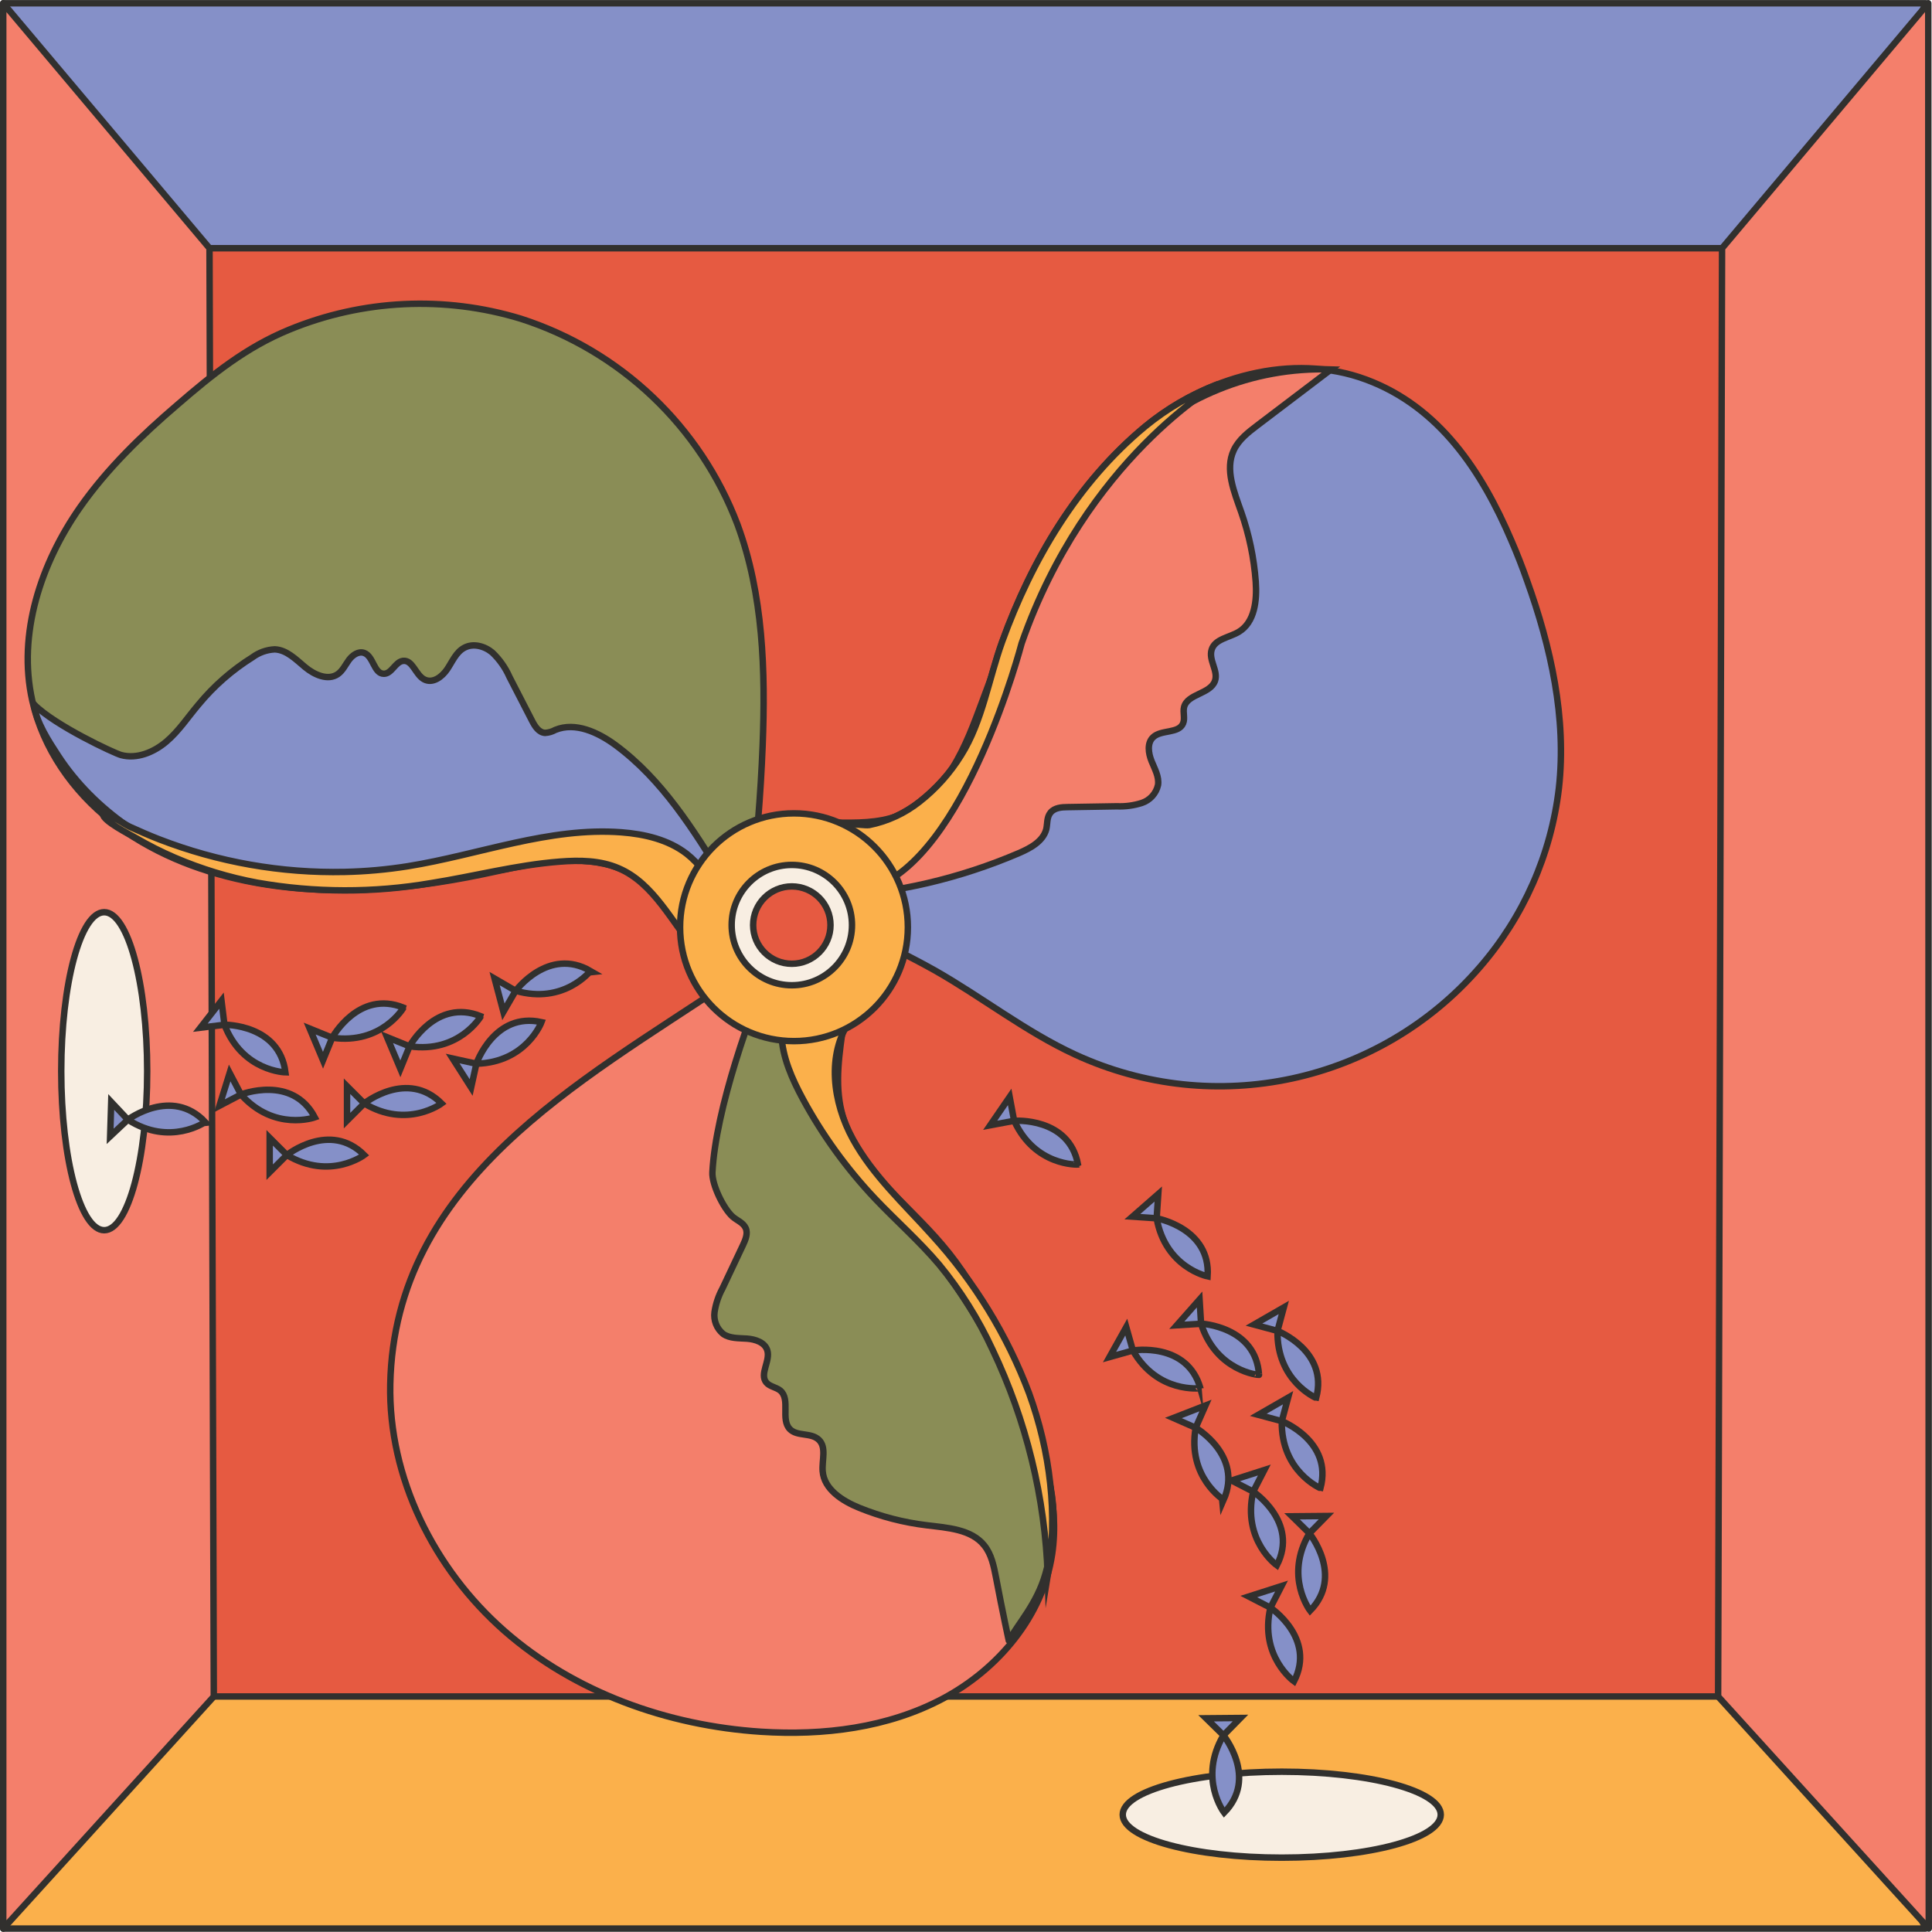
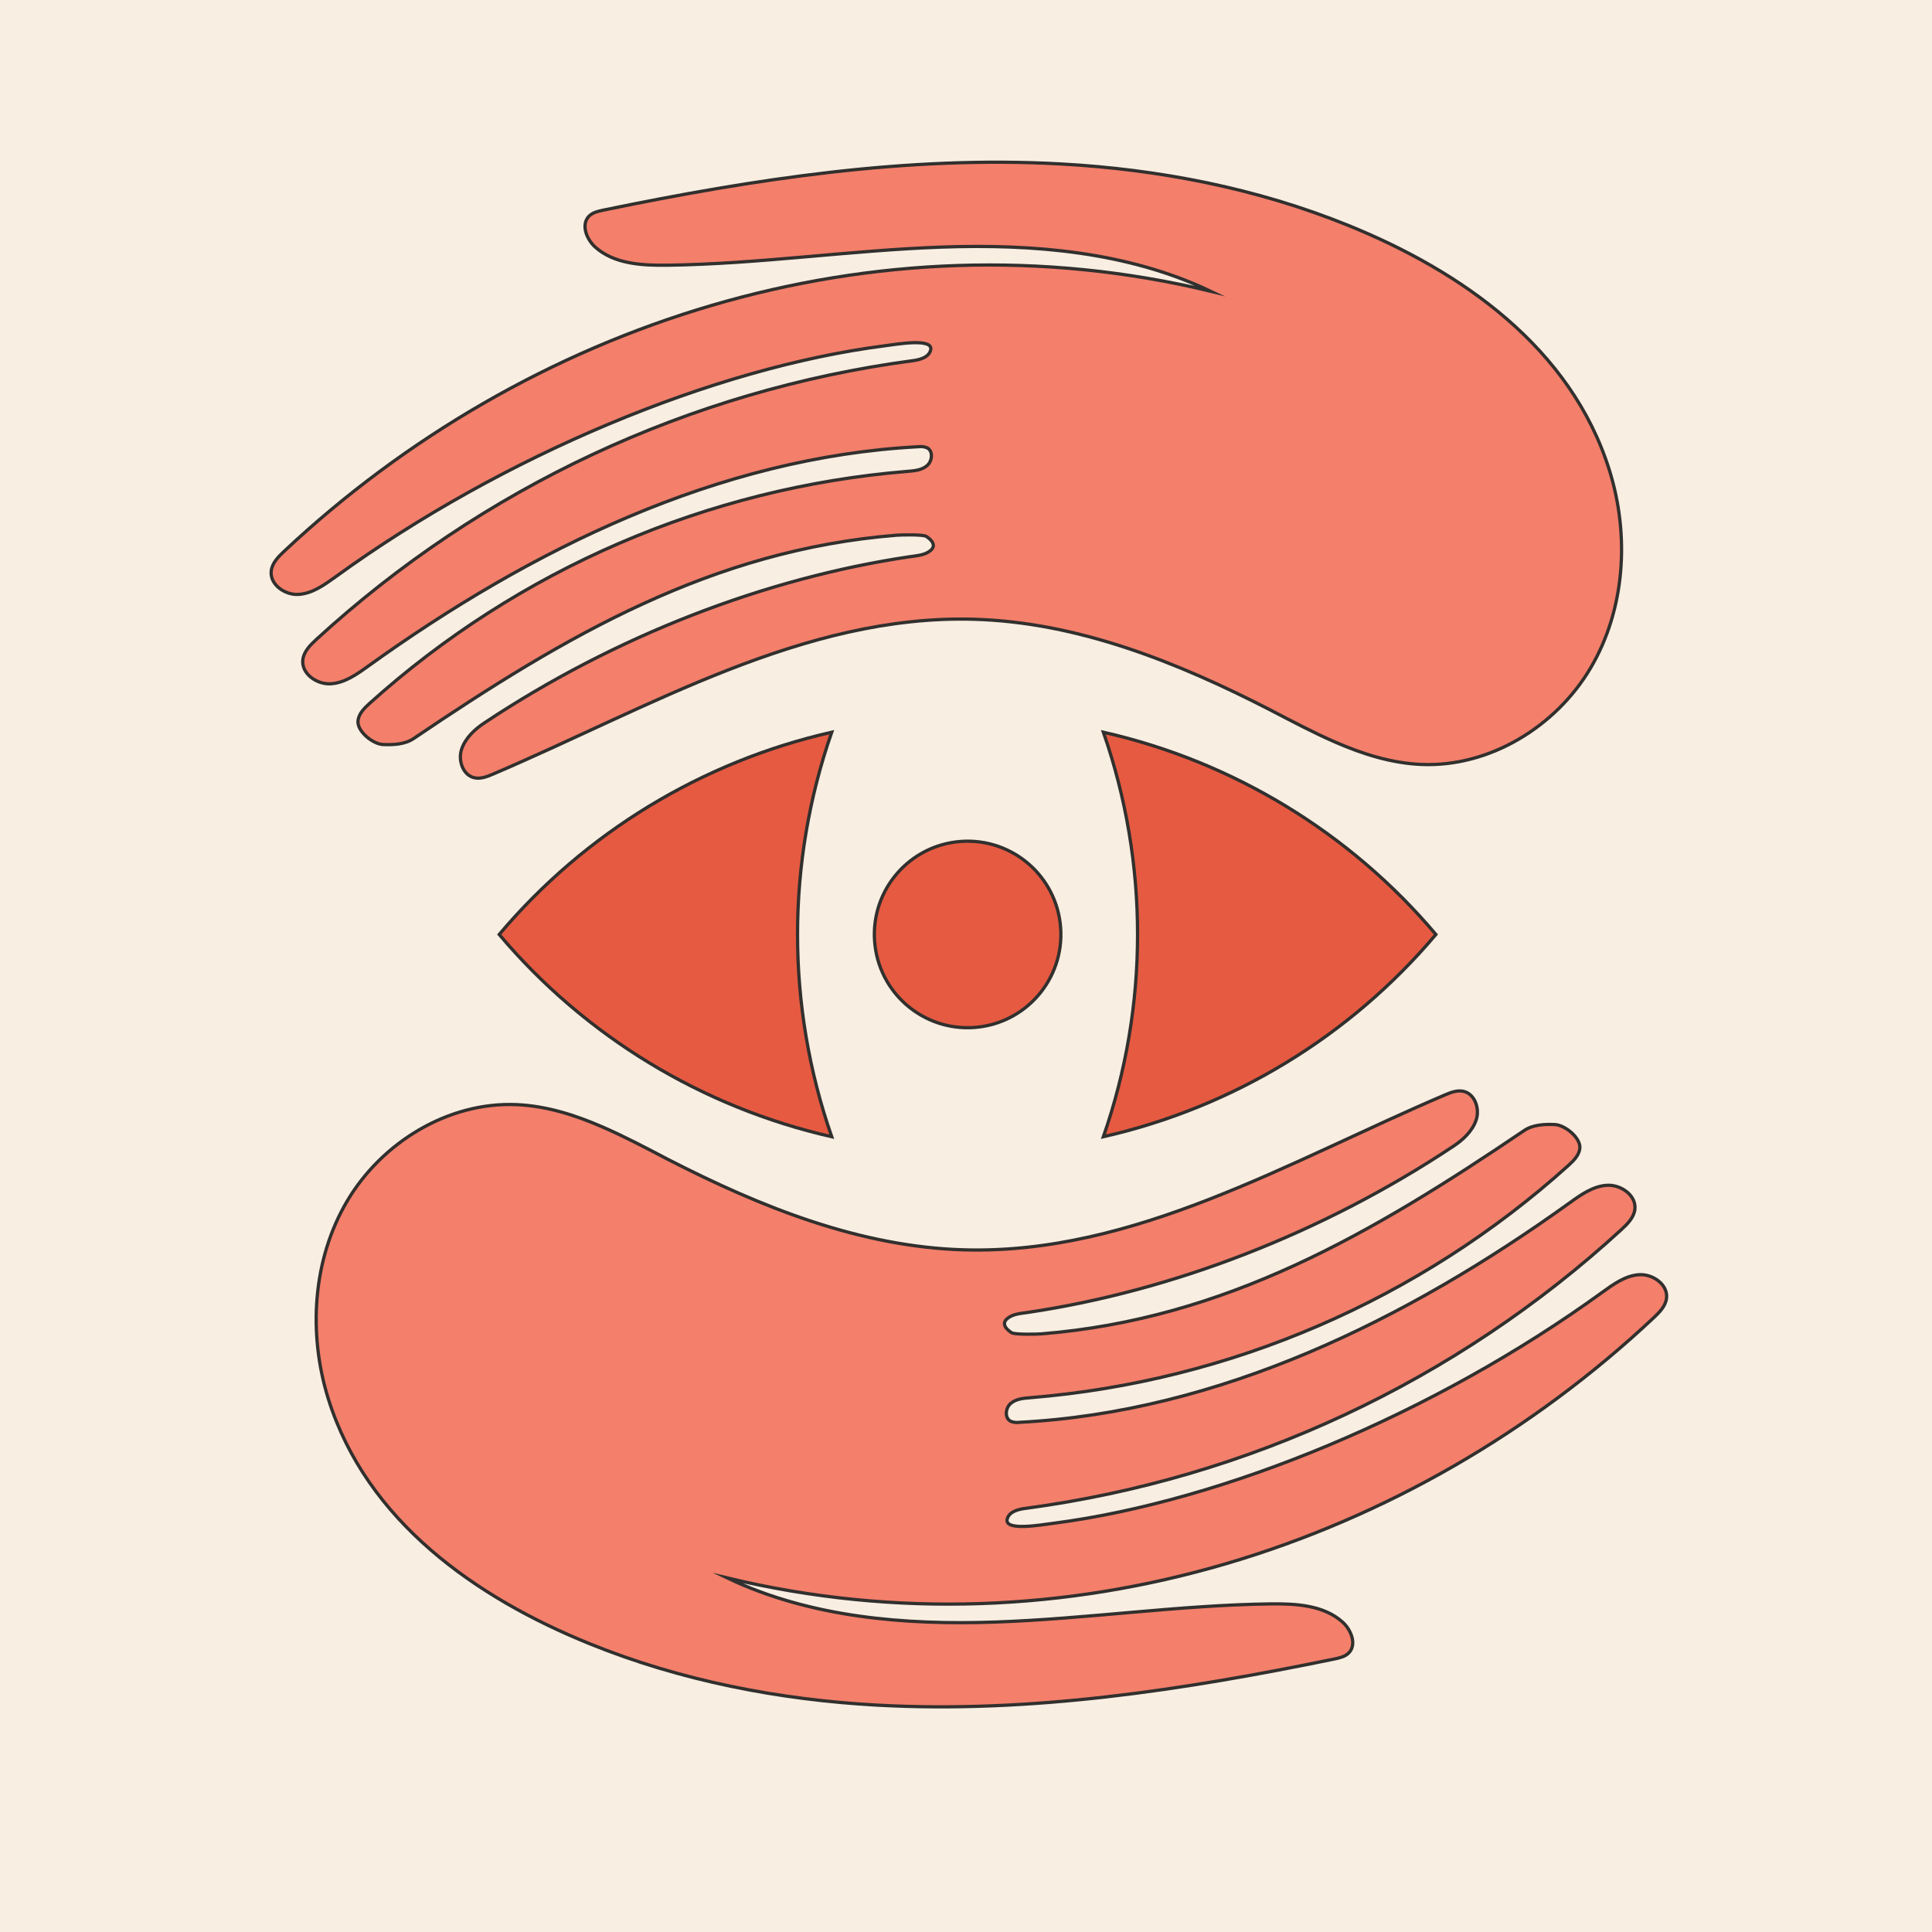
- <svg xmlns="http://www.w3.org/2000/svg" viewBox="0 0 449.56 449.51">
+ <svg xmlns="http://www.w3.org/2000/svg" viewBox="0 0 891.85 891.85">
  <defs>
    <style>
      .cls-1 {
+         fill: #f8eee2;
+       }
+ 
+       .cls-2 {
        fill: #e65a41;
      }

-       .cls-1, .cls-11, .cls-2, .cls-3, .cls-4, .cls-5, .cls-6, .cls-7, .cls-8, .cls-9 {
+       .cls-2, .cls-3 {
        stroke: #31302e;
+         stroke-miterlimit: 10;
        stroke-width: 1.5px;
      }

-       .cls-1, .cls-11, .cls-5, .cls-6, .cls-7, .cls-8, .cls-9 {
-         stroke-miterlimit: 10;
-       }
- 
-       .cls-12, .cls-2, .cls-6 {
-         fill: #8590c8;
-       }
- 
-       .cls-2, .cls-3, .cls-4 {
-         stroke-linecap: round;
-         stroke-linejoin: round;
-       }
- 
-       .cls-13, .cls-3, .cls-8 {
-         fill: #fbb04b;
-       }
- 
-       .cls-4, .cls-7 {
+       .cls-3 {
        fill: #f47f6b;
-       }
- 
-       .cls-5 {
-         fill: #f8eee2;
-       }
- 
-       .cls-10, .cls-9 {
-         fill: #8a8d56;
-       }
- 
-       .cls-11 {
-         fill: none;
      }
    </style>
  </defs>
  <g id="Capa_2" data-name="Capa 2">
    <g id="Layer_1" data-name="Layer 1">
-       <g id="assests">
-         <rect class="cls-1" x="14.08" y="14.76" width="418" height="418" />
-       </g>
+       <rect class="cls-1" width="891.85" height="891.85" />
      <g>
-         <polygon class="cls-2" points="448.08 0.76 424.06 57.76 19.76 57.76 0.75 0.76 448.08 0.76" />
-         <polygon class="cls-3" points="448.08 448.76 423.56 394.76 19.76 394.76 0.75 448.76 448.08 448.76" />
-         <polygon class="cls-4" points="0.75 0.76 0.75 448.76 49.75 394.76 48.75 57.76 0.75 0.76" />
-         <ellipse class="cls-5" cx="298.25" cy="422.26" rx="37" ry="10" />
-         <ellipse class="cls-5" cx="24.25" cy="249.26" rx="10" ry="37" />
        <g>
-           <g>
-             <path class="cls-6" d="M295.61,374.09s10.67,7.08,5.5,17.14C301.11,391.23,293,385.44,295.61,374.09Z" />
-             <polygon class="cls-6" points="298.2 369.06 290.58 371.5 295.61 374.09 298.2 369.06" />
-           </g>
-           <g>
-             <path class="cls-6" d="M304.68,356.79s8.1,9.93.17,18C304.85,374.79,298.78,366.85,304.68,356.79Z" />
-             <polygon class="cls-6" points="308.65 352.76 300.65 352.83 304.69 356.79 308.65 352.76" />
-           </g>
-           <g>
-             <path class="cls-6" d="M284.68,403.79s8.1,9.93.17,18C284.85,421.79,278.78,413.85,284.68,403.79Z" />
-             <polygon class="cls-6" points="288.65 399.76 280.65 399.83 284.69 403.79 288.65 399.76" />
-           </g>
-           <g>
-             <path class="cls-6" d="M263.61,314.25s12.63-2.1,15.71,8.78C279.32,323,269.41,324.36,263.61,314.25Z" />
-             <polygon class="cls-6" points="262.07 308.8 258.17 315.78 263.61 314.25 262.07 308.8" />
-           </g>
-           <g>
-             <path class="cls-6" d="M279.47,308s12.8.63,13.49,11.92C293,320,283,319.15,279.47,308Z" />
-             <polygon class="cls-6" points="279.13 302.38 273.83 308.38 279.48 308.03 279.13 302.38" />
-           </g>
-           <g>
-             <path class="cls-6" d="M291.61,347.09s10.67,7.08,5.5,17.14C297.11,364.23,289,358.44,291.61,347.09Z" />
-             <polygon class="cls-6" points="294.2 342.06 286.58 344.5 291.61 347.09 294.2 342.06" />
-           </g>
-           <g>
-             <path class="cls-6" d="M298.26,330.69s11.92,4.67,9,15.6C307.24,346.29,298.05,342.35,298.26,330.69Z" />
-             <polygon class="cls-6" points="299.73 325.23 292.79 329.22 298.26 330.69 299.73 325.23" />
-           </g>
-           <g>
-             <path class="cls-6" d="M297.26,309.69s11.92,4.67,9,15.6C306.24,325.29,297.05,321.35,297.26,309.69Z" />
-             <polygon class="cls-6" points="298.73 304.23 291.79 308.22 297.26 309.69 298.73 304.23" />
-           </g>
-           <g>
-             <path class="cls-6" d="M278.22,332.23s11.07,6.43,6.51,16.78C284.73,349,276.24,343.72,278.22,332.23Z" />
-             <polygon class="cls-6" points="280.5 327.05 273.04 329.95 278.22 332.23 280.5 327.05" />
-           </g>
-           <g>
-             <path class="cls-6" d="M269.14,283.49S281.75,285.75,281,297C281,297,271.21,295,269.14,283.49Z" />
-             <polygon class="cls-6" points="269.52 277.84 263.5 283.11 269.14 283.49 269.52 277.84" />
-           </g>
-           <g>
-             <path class="cls-6" d="M236,260.8s12.77-.95,14.84,10.17C250.82,271,240.83,271.4,236,260.8Z" />
-             <polygon class="cls-6" points="234.94 255.24 230.41 261.84 235.98 260.8 234.94 255.24" />
-           </g>
+           <path class="cls-2" d="M509.34,338a284.12,284.12,0,0,1,0,186.74,283,283,0,0,0,153.5-93.37A283,283,0,0,0,509.34,338Z" />
+           <path class="cls-2" d="M383.94,338a283,283,0,0,0-153.5,93.37,283,283,0,0,0,153.5,93.37,284.12,284.12,0,0,1,0-186.74Z" />
+           <circle class="cls-2" cx="446.64" cy="431.4" r="43.05" transform="translate(-29.46 32.75) rotate(-4.07)" />
        </g>
        <g>
-           <g>
-             <path class="cls-6" d="M66.75,268.76s10-8,18,0C84.75,268.76,76.75,274.76,66.75,268.76Z" />
-             <polygon class="cls-6" points="62.75 264.76 62.75 272.76 66.75 268.76 62.75 264.76" />
-           </g>
-           <g>
-             <path class="cls-6" d="M84.75,256.76s10-8,18,0C102.75,256.76,94.75,262.76,84.75,256.76Z" />
-             <polygon class="cls-6" points="80.75 252.76 80.75 260.76 84.75 256.76 80.75 252.76" />
-           </g>
-           <g>
-             <path class="cls-6" d="M120,230.55s7.62-10.3,17.4-4.61C137.38,225.94,131.19,233.79,120,230.55Z" />
-             <polygon class="cls-6" points="115.09 227.71 117.14 235.44 119.98 230.55 115.09 227.71" />
-           </g>
-           <g>
-             <path class="cls-6" d="M110.85,247.52S115,235.4,126,237.84C126,237.84,122.51,247.2,110.85,247.52Z" />
-             <polygon class="cls-6" points="105.33 246.31 109.63 253.05 110.85 247.52 105.33 246.31" />
-           </g>
-           <g>
-             <path class="cls-6" d="M77.3,241.47s6.11-11.25,16.59-7C93.89,234.49,88.84,243.12,77.3,241.47Z" />
-             <polygon class="cls-6" points="72.06 239.34 75.16 246.71 77.3 241.47 72.06 239.34" />
-           </g>
-           <g>
-             <path class="cls-6" d="M95.3,243.47s6.11-11.25,16.59-7C111.89,236.49,106.84,245.12,95.3,243.47Z" />
-             <polygon class="cls-6" points="90.06 241.34 93.16 248.71 95.3 243.47 90.06 241.34" />
-           </g>
-           <g>
-             <path class="cls-6" d="M29.75,260.54s10.24-7.69,18,.55C47.74,261.09,39.57,266.84,29.75,260.54Z" />
-             <polygon class="cls-6" points="25.88 256.42 25.63 264.42 29.75 260.54 25.88 256.42" />
-           </g>
-           <g>
-             <path class="cls-6" d="M56.07,254.68S68,250,73.25,260C73.25,260,63.83,263.38,56.07,254.68Z" />
-             <polygon class="cls-6" points="53.44 249.67 51.06 257.31 56.07 254.68 53.44 249.67" />
-           </g>
-           <g>
-             <path class="cls-6" d="M52.23,238.45S65,238.3,66.42,249.52C66.42,249.52,56.42,249.33,52.23,238.45Z" />
-             <polygon class="cls-6" points="51.54 232.84 46.62 239.14 52.23 238.45 51.54 232.84" />
-           </g>
+           <path class="cls-3" d="M278.07,520.2c-12.72-5.52-25.82-9.68-39.61-10.28-31.48-1.37-62.17,17.39-78.2,44.51s-18.08,61.3-8.68,91.36c17.66,56.45,68.21,91.77,120.64,113,42.12,17.08,87.37,25.84,132.66,28.33,70.82,3.88,141.64-7,211.12-21.3,2.35-.49,4.84-1.05,6.55-2.73,3.89-3.83,1.26-10.66-2.8-14.31-8.72-7.83-21.55-8.54-33.28-8.39-42.32.55-84.38,6.88-126.68,8.37s-85.87-2.15-124.08-20.36c155.78,37.53,315.71-15,427.64-120.08,2.69-2.52,5.5-5.37,5.95-9,.78-6.31-6.3-11.29-12.64-10.89s-11.81,4.35-16.95,8.07C662.32,652.63,565,693,486.41,703.16c-5.8.75-22.85,3.78-21.47-1.91.84-3.49,5.19-4.58,8.76-5A505.83,505.83,0,0,0,748.48,567.59c2.79-2.58,5.73-5.5,6.21-9.27.81-6.42-6.36-11.53-12.81-11.17s-12.06,4.33-17.31,8.11c-75.07,54-161.78,96.56-254.12,101.32a7.39,7.39,0,0,1-4-.54c-2.8-1.56-2.31-6.11.13-8.2s5.88-2.39,9.08-2.64A422.58,422.58,0,0,0,724,538c2.44-2.21,5-4.77,5.29-8,.4-4.77-6.83-10.69-11.61-10.89s-10.11.07-14.08,2.76c-70.23,47.53-137.83,87.06-223,93.88-1.76.14-12.17.42-13.65-.55-2.86-1.85-4.58-4.29-2-6.49s6.26-2.39,9.63-2.89c66.49-9.87,135.68-36.41,196.21-76.62,4.56-3,8.88-7,10.64-12.2s-.6-12.15-6-13.25c-2.86-.59-5.77.56-8.47,1.71-72.09,30.73-143.34,73.61-221.68,71.5-48.13-1.29-94.15-19.79-137-41.8C298.41,530,288.37,524.67,278.07,520.2Z" />
+           <path class="cls-3" d="M616.44,342.6c12.71,5.52,25.82,9.68,39.61,10.28,31.47,1.37,62.17-17.39,78.19-44.51s18.09-61.3,8.68-91.36c-17.66-56.45-68.21-91.77-120.63-113-42.12-17.08-87.37-25.84-132.66-28.33C418.8,71.78,348,82.67,278.51,97c-2.35.49-4.84,1.05-6.55,2.73-3.89,3.83-1.27,10.66,2.79,14.31,8.72,7.83,21.56,8.54,33.28,8.39,42.33-.55,84.38-6.88,126.68-8.37s85.87,2.15,124.08,20.36c-155.78-37.53-315.7,15-427.64,120.08-2.68,2.52-5.49,5.37-5.94,9-.78,6.31,6.29,11.29,12.63,10.89s11.82-4.35,17-8.07c77.38-56.13,174.74-96.53,253.29-106.66,5.8-.75,22.86-3.78,21.48,1.91-.85,3.49-5.2,4.58-8.77,5A505.86,505.86,0,0,0,146,295.21c-2.79,2.58-5.72,5.5-6.2,9.27-.81,6.42,6.35,11.53,12.81,11.17s12.06-4.33,17.31-8.11C245,253.57,331.71,211,424.05,206.21a7.49,7.49,0,0,1,4,.55c2.81,1.56,2.32,6.11-.12,8.2s-5.89,2.39-9.08,2.64A422.55,422.55,0,0,0,170.54,324.76c-2.44,2.21-5,4.77-5.29,8.05-.41,4.77,6.82,10.69,11.61,10.88s10.1-.06,14.07-2.75c70.24-47.53,137.83-87.06,223-93.88,1.75-.14,12.17-.42,13.65.55,2.85,1.85,4.58,4.29,2,6.49s-6.25,2.39-9.62,2.89c-66.49,9.87-135.69,36.41-196.21,76.62-4.57,3-8.88,7-10.65,12.2s.6,12.15,6,13.25c2.87.59,5.78-.56,8.47-1.71,72.09-30.73,143.35-73.61,221.68-71.5,48.13,1.29,94.15,19.79,137,41.8C596.1,332.76,606.14,338.13,616.44,342.6Z" />
        </g>
-         <g>
-           <path class="cls-6" d="M214,186.57a41.32,41.32,0,0,0,9.75-10.91c4.91-7.83,6.36-17.71,9.51-26.4,6.91-19.06,17.6-37.07,33.23-50,13.88-11.45,34.1-17.4,51.45-10.92,17,6.34,26.88,21.38,33.75,37.45q2,4.61,3.64,9.31c5.56,15.47,9.24,32,7.41,48.31A77.3,77.3,0,0,1,344.3,225.1a80.11,80.11,0,0,1-94.11,20.29c-11.53-5.33-21.61-13.3-32.65-19.58-7.09-4-14.55-7.35-21.72-11.21-2.46-1.32-5-2.9-6.07-5.49-1.47-3.72-2.74-13.54-.5-16.85,1.27-1.89,11.43,0,13-.28A27.7,27.7,0,0,0,214,186.57Z" />
-           <path class="cls-7" d="M190.19,208a2.16,2.16,0,0,1-.33-.27,4.63,4.63,0,0,1-1.08-2.35,28.83,28.83,0,0,1-.58-9.49,5.58,5.58,0,0,1,.93-2.92c1.16-1.48,3.31-1.58,5.18-1.56,4.95.07,10,.15,14.66-1.59,5.35-2,9.61-6.27,12.64-11.11s5-10.26,7-15.62c6.29-17.12,13.11-34.51,24.54-48.93,10.9-13.75,25.45-24,42.93-27.2a63.68,63.68,0,0,1,13.65-1L292.63,98.94c-2.16,1.64-4.41,3.37-5.55,5.83-2.1,4.5.1,9.7,1.74,14.38a63.06,63.06,0,0,1,3.38,16.23c.31,4.32-.24,9.43-3.95,11.65-2.22,1.33-5.51,1.64-6.3,4.11s1.58,4.93.77,7.28c-1.06,3.08-6.42,3-7.2,6.12-.3,1.24.27,2.62-.23,3.79-1.05,2.45-5.1,1.39-7,3.24-1.41,1.36-1.07,3.7-.34,5.52s1.81,3.65,1.51,5.59a5.69,5.69,0,0,1-3.77,4.16,16.67,16.67,0,0,1-5.81.78l-11.42.19c-1.43,0-3.07.14-4,1.26s-.7,2.57-1,3.88c-.75,2.83-3.68,4.4-6.37,5.56a127.47,127.47,0,0,1-43.37,10.13A5.66,5.66,0,0,1,190.19,208Z" />
-           <path class="cls-8" d="M189.75,209.11c-1.47-3.72-2.74-13.54-.5-16.85,1.27-1.89,11.43,0,13-.28a27.7,27.7,0,0,0,11.7-5.41,41.32,41.32,0,0,0,9.75-10.91c4.91-7.83,6.36-17.71,9.51-26.4,6.87-18.95,17.54-37,33.23-50a61.13,61.13,0,0,1,17-9.89s-30.72,17.35-45.72,60.35c0,0-13,50-35,57Z" />
-         </g>
-         <g>
-           <path class="cls-7" d="M195.35,256.24c.11.72.24,1.43.41,2.14,3,12.87,15,21.22,23.5,31.29,9,10.54,14.47,23.55,19.28,36.52,4.23,11.39,8.09,23.47,6.28,35.48-2.17,14.39-12.54,26.72-25.38,33.56s-27.86,8.67-42.37,7.73c-21.73-1.42-43.35-9.11-59.71-23.47s-27-35.66-26.55-57.43c1-47.25,44.06-70.23,78.32-93.22,2.65-1.77,5.37-3.58,8.48-4.29,4.67-1.07,9.5.49,14,2a8.56,8.56,0,0,1,4.17,2.37c1.37,1.73,1.21,4.19.91,6.38C195.8,242.27,194.32,249.36,195.35,256.24Z" />
-           <path class="cls-9" d="M182.25,224.26c2.95-3.59,3.87,0,4,0,.81-.29.17,1.8,1,2,3,.71,1.9,5.42,4.54,7.08a5.43,5.43,0,0,1,2.16,2.09c.79,1.65,0,3.58-.88,5.21-2.2,4.32-2.34,5.8-2.82,10.62-.56,5.56,5.22,14.09,8.15,18.86s4,5.09,7.85,9.14a163,163,0,0,1,29.5,43.5c7.35,15.51,12.28,26.77,7.5,43.5-2,7-6.37,11.56-8.5,15.5.2,1.05-1.59-7.27-3-14.75-.5-2.6-1.05-5.33-2.71-7.39-3-3.79-8.56-4.11-13.38-4.7a61.46,61.46,0,0,1-15.72-4.06c-3.92-1.6-8.17-4.29-8.51-8.51-.21-2.52.94-5.55-.88-7.31s-5-.74-6.73-2.47c-2.25-2.27.19-6.92-2.25-9-1-.8-2.42-.9-3.23-1.84-1.7-2,1-5.08.19-7.56-.59-1.83-2.79-2.54-4.7-2.68s-4,0-5.56-1.1a5.59,5.59,0,0,1-2-5.11,16.66,16.66,0,0,1,1.83-5.44l4.78-10.11c.6-1.27,1.21-2.75.62-4s-2-1.73-3-2.6c-2.15-1.88-4.88-7.51-4.73-10.36.77-14.59,8.75-37.07,14.5-50.5C180.72,221.17,181.52,225.14,182.25,224.26Z" />
-           <path class="cls-8" d="M185.9,224.58c2.7-1.56,9.87,2.47,12.27,3.94a5.47,5.47,0,0,1,1.89,1.68c1.39,2.28-.7,5-2.22,7.19-5.55,8-4.06,19.14.61,27.66s12,15.2,18.48,22.44a113.8,113.8,0,0,1,22.52,36.68c4.93,13.56,6.76,28.36,4.35,42.59A132.67,132.67,0,0,0,230.93,314a91.18,91.18,0,0,0-12.41-19.75c-4.61-5.45-10-10.16-14.92-15.35a110.07,110.07,0,0,1-16.77-23.16c-2.53-4.69-4.77-9.72-5-15a27,27,0,0,1,.94-7.79c.52-2,1.21-6.42,2.68-8A2.38,2.38,0,0,1,185.9,224.58Z" />
-         </g>
-         <g>
-           <g>
-             <path class="cls-10" d="M143.7,201.92a22,22,0,0,0-3-.9c-9.37-2.1-19.06.47-28.45,2.43-18.2,3.78-37.16,5.25-55.35,1.45-11.17-2.34-22-6.72-31-13.78S10,174.17,7.5,163c-3.45-15.48,2-31.87,11.07-44.87,6.36-9.09,14.39-16.84,22.77-24,8.09-7,15.94-13.31,25.91-17.4a80.21,80.21,0,0,1,53.9-2.58,80.15,80.15,0,0,1,50.47,47.93c6,16.28,6.52,34.05,5.84,51.4q-.69,17.4-2.86,34.7c-.39,3.12-.85,6.34-2.49,9-2.55,4.14-5.13,4.38-5.86,4.08-1.43-.6-4.28-.48-4-2C163.8,210.84,151.83,205,143.7,201.92Z" />
-             <path class="cls-11" d="M143.7,201.92a22,22,0,0,0-3-.9c-9.37-2.1-19.06.47-28.45,2.43-18.2,3.78-37.16,5.25-55.35,1.45-11.17-2.34-22-6.72-31-13.78S10,174.17,7.5,163c-3.45-15.48,2-31.87,11.07-44.87,6.36-9.09,14.39-16.84,22.77-24,8.09-7,15.94-13.31,25.91-17.4a80.21,80.21,0,0,1,53.9-2.58,80.15,80.15,0,0,1,50.47,47.93c6,16.28,6.52,34.05,5.84,51.4q-.69,17.4-2.86,34.7c-.39,3.12-.85,6.34-2.49,9-2.55,4.14-5.13,4.38-5.86,4.08-1.43-.6-4.28-.48-4-2C163.8,210.84,151.83,205,143.7,201.92Z" />
-           </g>
-           <g>
-             <path class="cls-12" d="M171.13,217.52c-1.71,3.52-3.41,2.3-4.38,2.24-2.26-.15-2-4-3-6a39.91,39.91,0,0,0-6-9c-4.56-5.33-19-7.39-26-8s-14,3.07-21,4c-19.64,2.61-41.66,7.16-60.62,1.37C35.64,197.69,22,188.75,13.59,175.92c-2.16-3.31-5.27-8-5.66-12,4.82,4.89,18.68,11.35,20.24,11.77,3.68,1,7.63-.65,10.54-3.12s5-5.69,7.48-8.62a52,52,0,0,1,12.55-11,9.47,9.47,0,0,1,5.2-1.85c2.78.12,4.92,2.36,7.06,4.14s5.3,3.21,7.6,1.63c1.15-.8,1.75-2.16,2.58-3.29s2.23-2.12,3.55-1.65c2.19.78,2.27,4.86,4.6,4.85,1.84,0,2.63-2.77,4.45-3,2.26-.26,2.9,3.24,4.91,4.3s4.17-.58,5.37-2.36,2.07-4,4-5c2.06-1.11,4.71-.38,6.5,1.12a17.72,17.72,0,0,1,4,5.7l5.26,10.21c.65,1.26,1.54,2.69,3,2.79a5.53,5.53,0,0,0,2.4-.7c4.66-1.91,9.93.55,14,3.53,10.84,8,18.16,19.72,25.21,31.17,2.17,3.51,4.42,7.54,3.35,11.53A8.27,8.27,0,0,1,171.13,217.52Z" />
-             <path class="cls-11" d="M171.13,217.52c-1.71,3.52-3.41,2.3-4.38,2.24-2.26-.15-2-4-3-6a39.91,39.91,0,0,0-6-9c-4.56-5.33-19-7.39-26-8s-14,3.07-21,4c-19.64,2.61-41.66,7.16-60.62,1.37C35.64,197.69,22,188.75,13.59,175.92c-2.16-3.31-5.27-8-5.66-12,4.82,4.89,18.68,11.35,20.24,11.77,3.68,1,7.63-.65,10.54-3.12s5-5.69,7.48-8.62a52,52,0,0,1,12.55-11,9.47,9.47,0,0,1,5.2-1.85c2.78.12,4.92,2.36,7.06,4.14s5.3,3.21,7.6,1.63c1.15-.8,1.75-2.16,2.58-3.29s2.23-2.12,3.55-1.65c2.19.78,2.27,4.86,4.6,4.85,1.84,0,2.63-2.77,4.45-3,2.26-.26,2.9,3.24,4.91,4.3s4.17-.58,5.37-2.36,2.07-4,4-5c2.06-1.11,4.71-.38,6.5,1.12a17.72,17.72,0,0,1,4,5.7l5.26,10.21c.65,1.26,1.54,2.69,3,2.79a5.53,5.53,0,0,0,2.4-.7c4.66-1.91,9.93.55,14,3.53,10.84,8,18.16,19.72,25.21,31.17,2.17,3.51,4.42,7.54,3.35,11.53A8.27,8.27,0,0,1,171.13,217.52Z" />
-           </g>
-           <g>
-             <path class="cls-13" d="M172.24,217.44c-1.18,1.14-1.86,2.7-2.84,4s-2.49,2.5-4.12,2.25a5.45,5.45,0,0,1-3.05-2.13c-5.92-6.83-10-16-18.32-19.54-4.25-1.83-9-1.89-13.63-1.53-10.1.78-20,3.42-29.95,5a118.16,118.16,0,0,1-40.45-.09,90.65,90.65,0,0,1-19.19-5.83A81.16,81.16,0,0,1,31.63,195c-1.44-.84-7.75-4-7.68-5.59,1.77,0,4.61,2.21,6.31,3,2.22,1,4.48,2,6.76,2.88a112.84,112.84,0,0,0,43.21,7.6,109,109,0,0,0,14.64-1.32c16.63-2.67,32.92-9.17,49.72-7.9,5.4.41,10.92,1.71,15.19,5C165.73,203.35,168.25,211,172.24,217.44Z" />
-             <path class="cls-11" d="M172.24,217.44c-1.18,1.14-1.86,2.7-2.84,4s-2.49,2.5-4.12,2.25a5.45,5.45,0,0,1-3.05-2.13c-5.92-6.83-10-16-18.32-19.54-4.25-1.83-9-1.89-13.63-1.53-10.1.78-20,3.42-29.95,5a118.16,118.16,0,0,1-40.45-.09,90.65,90.65,0,0,1-19.19-5.83A81.16,81.16,0,0,1,31.63,195c-1.44-.84-7.75-4-7.68-5.59,1.77,0,4.61,2.21,6.31,3,2.22,1,4.48,2,6.76,2.88a112.84,112.84,0,0,0,43.21,7.6,109,109,0,0,0,14.64-1.32c16.63-2.67,32.92-9.17,49.72-7.9,5.4.41,10.92,1.71,15.19,5C165.73,203.35,168.25,211,172.24,217.44Z" />
-           </g>
-         </g>
-         <circle class="cls-8" cx="184.75" cy="215.76" r="26.5" />
-         <circle class="cls-5" cx="184.25" cy="215.26" r="14" />
-         <circle class="cls-1" cx="184.25" cy="215.26" r="9" />
-         <polygon class="cls-4" points="448.69 0.75 448.81 448.75 399.79 394.76 400.71 57.76 448.69 0.75" />
      </g>
    </g>
  </g>
</svg>
